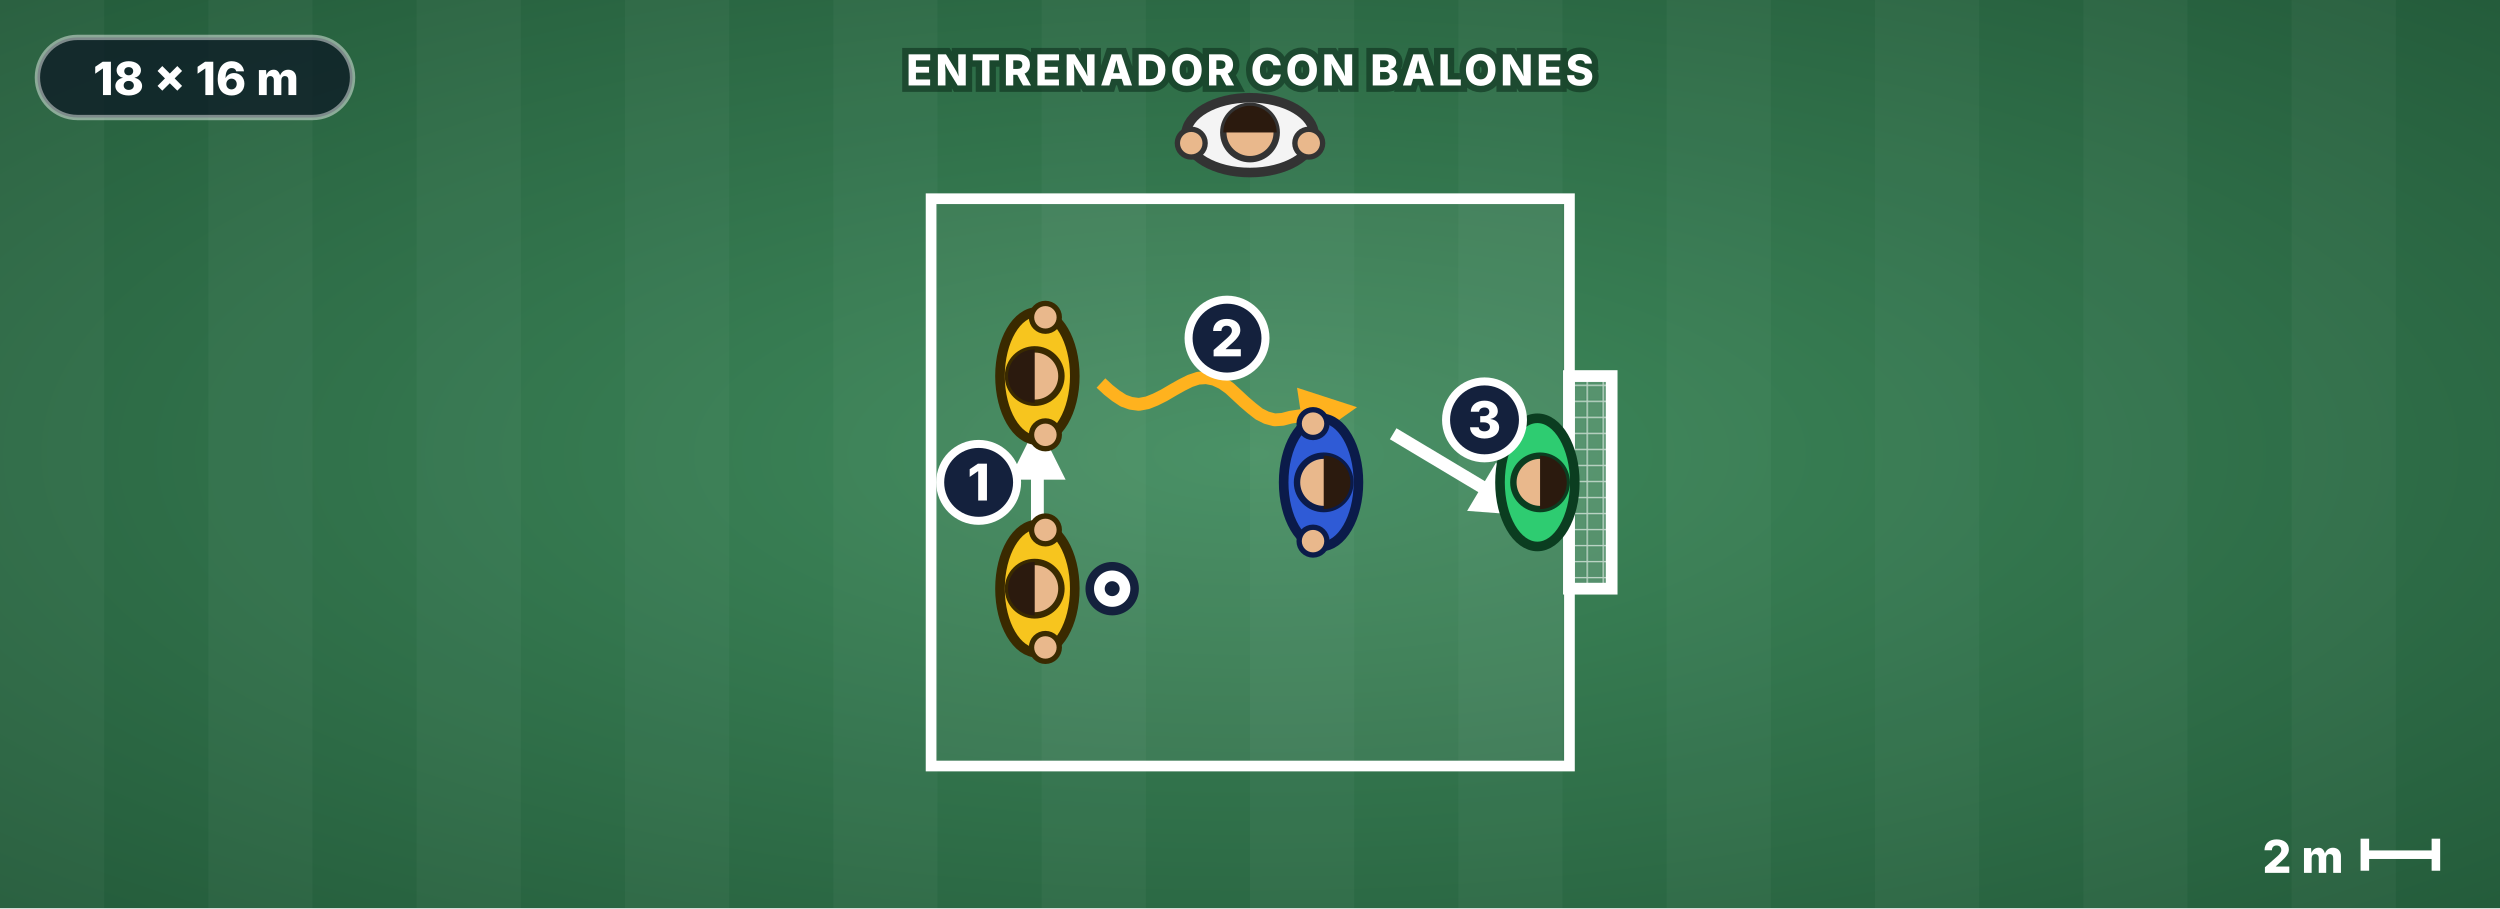
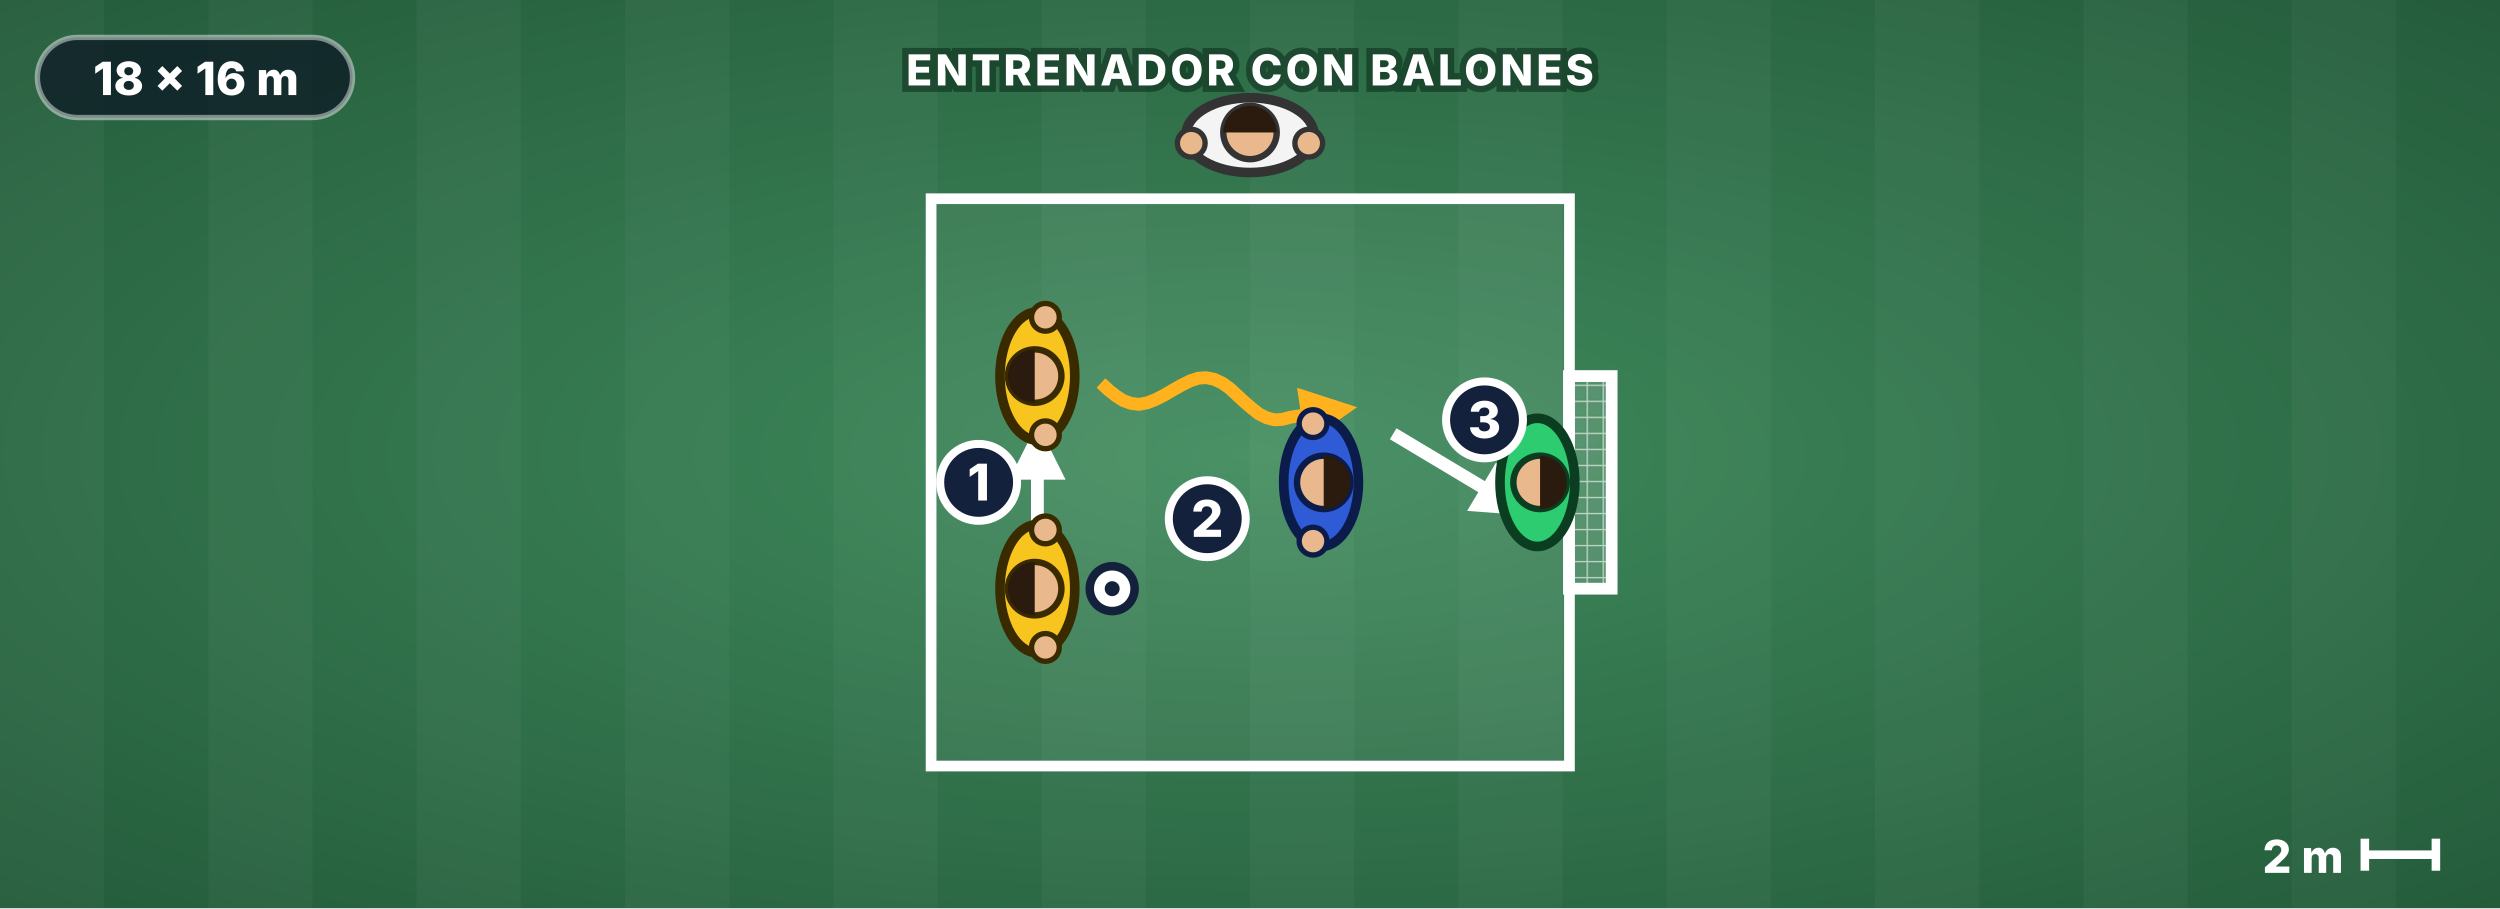
<svg xmlns="http://www.w3.org/2000/svg" viewBox="0 0 468 170" preserveAspectRatio="xMidYMid slice">
  <defs>
    <radialGradient id="g" cx="50%" cy="50%" r="70%">
      <stop offset="0" stop-color="#3f8a5c" />
      <stop offset="1" stop-color="#245c3b" />
    </radialGradient>
    <pattern id="hatch" width="6" height="6" patternUnits="userSpaceOnUse" patternTransform="rotate(45)">
      <rect width="6" height="6" fill="rgba(255,255,255,.10)" />
      <line x1="0" y1="0" x2="0" y2="6" stroke="rgba(255,255,255,.30)" stroke-width="1.6" />
    </pattern>
    <pattern id="net" width="3" height="3" patternUnits="userSpaceOnUse">
      <rect width="3" height="3" fill="rgba(255,255,255,.15)" />
      <path d="M0 0H3M0 0V3" stroke="rgba(255,255,255,.6)" stroke-width=".5" />
    </pattern>
    <marker id="ahW" viewBox="0 0 10 10" refX="7" refY="5" markerWidth="4.4" markerHeight="4.4" orient="auto">
      <path d="M0 0L10 5L0 10z" fill="#fff" />
    </marker>
    <marker id="ahB" viewBox="0 0 10 10" refX="7" refY="5" markerWidth="4.6" markerHeight="4.6" orient="auto">
      <path d="M0 0L10 5L0 10z" fill="#9fdcff" />
    </marker>
    <marker id="ahO" viewBox="0 0 10 10" refX="7" refY="5" markerWidth="4.4" markerHeight="4.4" orient="auto">
      <path d="M0 0L10 5L0 10z" fill="#ffb21e" />
    </marker>
  </defs>
  <rect width="468" height="170" fill="url(#g)" />
  <rect x="0.0" y="0" width="19.5" height="170" fill="rgba(255,255,255,.035)" />
  <rect x="39.0" y="0" width="19.5" height="170" fill="rgba(255,255,255,.035)" />
  <rect x="78.0" y="0" width="19.5" height="170" fill="rgba(255,255,255,.035)" />
  <rect x="117.0" y="0" width="19.5" height="170" fill="rgba(255,255,255,.035)" />
  <rect x="156.0" y="0" width="19.5" height="170" fill="rgba(255,255,255,.035)" />
  <rect x="195.0" y="0" width="19.5" height="170" fill="rgba(255,255,255,.035)" />
  <rect x="234.0" y="0" width="19.5" height="170" fill="rgba(255,255,255,.035)" />
  <rect x="273.0" y="0" width="19.5" height="170" fill="rgba(255,255,255,.035)" />
  <rect x="312.0" y="0" width="19.5" height="170" fill="rgba(255,255,255,.035)" />
  <rect x="351.0" y="0" width="19.5" height="170" fill="rgba(255,255,255,.035)" />
  <rect x="390.0" y="0" width="19.5" height="170" fill="rgba(255,255,255,.035)" />
  <rect x="429.0" y="0" width="19.5" height="170" fill="rgba(255,255,255,.035)" />
  <rect x="174.3" y="37.2" width="119.5" height="106.2" fill="rgba(255,255,255,.06)" stroke="#fff" stroke-width="2" />
  <rect x="293.7" y="70.4" width="8" height="39.8" fill="url(#net)" stroke="#fff" stroke-width="2.2" />
  <line x1="194.2" y1="98.2" x2="194.2" y2="82.4" stroke="#fff" stroke-width="2.4" marker-end="url(#ahW)" />
  <polyline points="206.1,71.7 207.5,73.0 208.9,74.1 210.3,75.0 211.7,75.5 213.2,75.7 214.8,75.4 216.3,74.8 217.9,74.0 219.6,73.0 221.2,72.1 222.8,71.3 224.3,70.8 225.8,70.7 227.3,71.0 228.8,71.7 230.2,72.7 231.5,73.9 232.9,75.2 234.3,76.4 235.7,77.5 237.1,78.2 238.6,78.6 240.1,78.5 241.6,78.1 250.9,76.7" fill="none" stroke="#ffb21e" stroke-width="2.4" stroke-linejoin="round" marker-end="url(#ahO)" />
  <line x1="260.8" y1="81.2" x2="283.7" y2="94.9" stroke="#fff" stroke-width="2.4" marker-end="url(#ahW)" />
  <g transform="translate(287.8,90.3) rotate(270)">
    <ellipse rx="12" ry="7" fill="#2ecc71" stroke="#0b3d20" stroke-width="1.8" />
    <circle cy=".5" r="5" fill="#e9b88c" stroke="#0b3d20" stroke-width="1.2" />
    <path d="M-5 .5A5 5 0 0 0 5 .5Z" fill="#2b1a0e" />
  </g>
  <g>
    <circle cx="183.2" cy="90.3" r="7.2" fill="#14213d" stroke="#fff" stroke-width="1.5" />
    <text x="183.2" y="93.7" text-anchor="middle" font-family="Inter" font-weight="800" font-size="9.5" fill="#fff">1</text>
  </g>
  <g>
-     <circle cx="229.7" cy="63.3" r="7.2" fill="#14213d" stroke="#fff" stroke-width="1.5" />
-     <text x="229.7" y="66.7" text-anchor="middle" font-family="Inter" font-weight="800" font-size="9.5" fill="#fff">2</text>
+     <circle cx="226.0" cy="97.1" r="7.2" fill="#14213d" stroke="#fff" stroke-width="1.5" />
+     <text x="226.0" y="100.5" text-anchor="middle" font-family="Inter" font-weight="800" font-size="9.5" fill="#fff">2</text>
  </g>
  <g>
    <circle cx="277.9" cy="78.6" r="7.2" fill="#14213d" stroke="#fff" stroke-width="1.5" />
    <text x="277.9" y="82.0" text-anchor="middle" font-family="Inter" font-weight="800" font-size="9.5" fill="#fff">3</text>
  </g>
  <g transform="translate(194.2,70.4) rotate(90)">
    <ellipse cx="0" cy="0" rx="12" ry="7" fill="#f7c51e" stroke="#3a2a00" stroke-width="1.8" />
    <circle cx="-11" cy="-1.5" r="2.6" fill="#e9b88c" stroke="#3a2a00" stroke-width="1" />
    <circle cx="11" cy="-1.5" r="2.6" fill="#e9b88c" stroke="#3a2a00" stroke-width="1" />
    <circle cx="0" cy="0.5" r="5" fill="#e9b88c" stroke="#3a2a00" stroke-width="1.2" />
    <path d="M-5 0.5 A5 5 0 0 0 5 0.5 Z" fill="#2b1a0e" />
  </g>
  <g transform="translate(194.2,110.2) rotate(90)">
    <ellipse cx="0" cy="0" rx="12" ry="7" fill="#f7c51e" stroke="#3a2a00" stroke-width="1.8" />
    <circle cx="-11" cy="-1.5" r="2.6" fill="#e9b88c" stroke="#3a2a00" stroke-width="1" />
    <circle cx="11" cy="-1.5" r="2.6" fill="#e9b88c" stroke="#3a2a00" stroke-width="1" />
    <circle cx="0" cy="0.5" r="5" fill="#e9b88c" stroke="#3a2a00" stroke-width="1.2" />
    <path d="M-5 0.5 A5 5 0 0 0 5 0.5 Z" fill="#2b1a0e" />
  </g>
  <circle cx="208.2" cy="110.2" r="4.2" fill="#fff" stroke="#14213d" stroke-width="1.6" />
  <circle cx="208.2" cy="110.2" r="1.4" fill="#14213d" />
  <g transform="translate(247.3,90.3) rotate(270)">
    <ellipse cx="0" cy="0" rx="12" ry="7" fill="#2f5bd6" stroke="#0b1b4a" stroke-width="1.8" />
    <circle cx="-11" cy="-1.5" r="2.6" fill="#e9b88c" stroke="#0b1b4a" stroke-width="1" />
    <circle cx="11" cy="-1.5" r="2.6" fill="#e9b88c" stroke="#0b1b4a" stroke-width="1" />
    <circle cx="0" cy="0.5" r="5" fill="#e9b88c" stroke="#0b1b4a" stroke-width="1.2" />
    <path d="M-5 0.5 A5 5 0 0 0 5 0.5 Z" fill="#2b1a0e" />
  </g>
  <g transform="translate(234.0,25.3) rotate(180)">
    <ellipse cx="0" cy="0" rx="12" ry="7" fill="#f4f4f4" stroke="#333333" stroke-width="1.8" />
    <circle cx="-11" cy="-1.5" r="2.6" fill="#e9b88c" stroke="#333333" stroke-width="1" />
    <circle cx="11" cy="-1.5" r="2.6" fill="#e9b88c" stroke="#333333" stroke-width="1" />
    <circle cx="0" cy="0.5" r="5" fill="#e9b88c" stroke="#333333" stroke-width="1.2" />
    <path d="M-5 0.5 A5 5 0 0 0 5 0.5 Z" fill="#2b1a0e" />
  </g>
  <text x="234.0" y="16.0" text-anchor="middle" font-family="Inter" font-weight="800" font-size="8" letter-spacing=".6" fill="#fff" paint-order="stroke" stroke="rgba(10,40,25,.55)" stroke-width="2.4">ENTRENADOR CON BALONES</text>
  <rect x="7" y="7" width="59" height="15" rx="7.5" fill="rgba(10,20,35,.72)" stroke="rgba(255,255,255,.45)" />
  <text x="36.7" y="17.8" text-anchor="middle" font-family="Inter" font-weight="800" font-size="8.6" fill="#fff">18 × 16 m</text>
  <text x="438.7" y="163.4" text-anchor="end" font-family="Inter" font-weight="800" font-size="8.5" fill="#fff">2 m</text>
  <path d="M442.7 157.0 V163.0 M442.7 160.0 H456.0 M456.0 157.0 V163.0" stroke="#fff" stroke-width="1.6" />
</svg>
